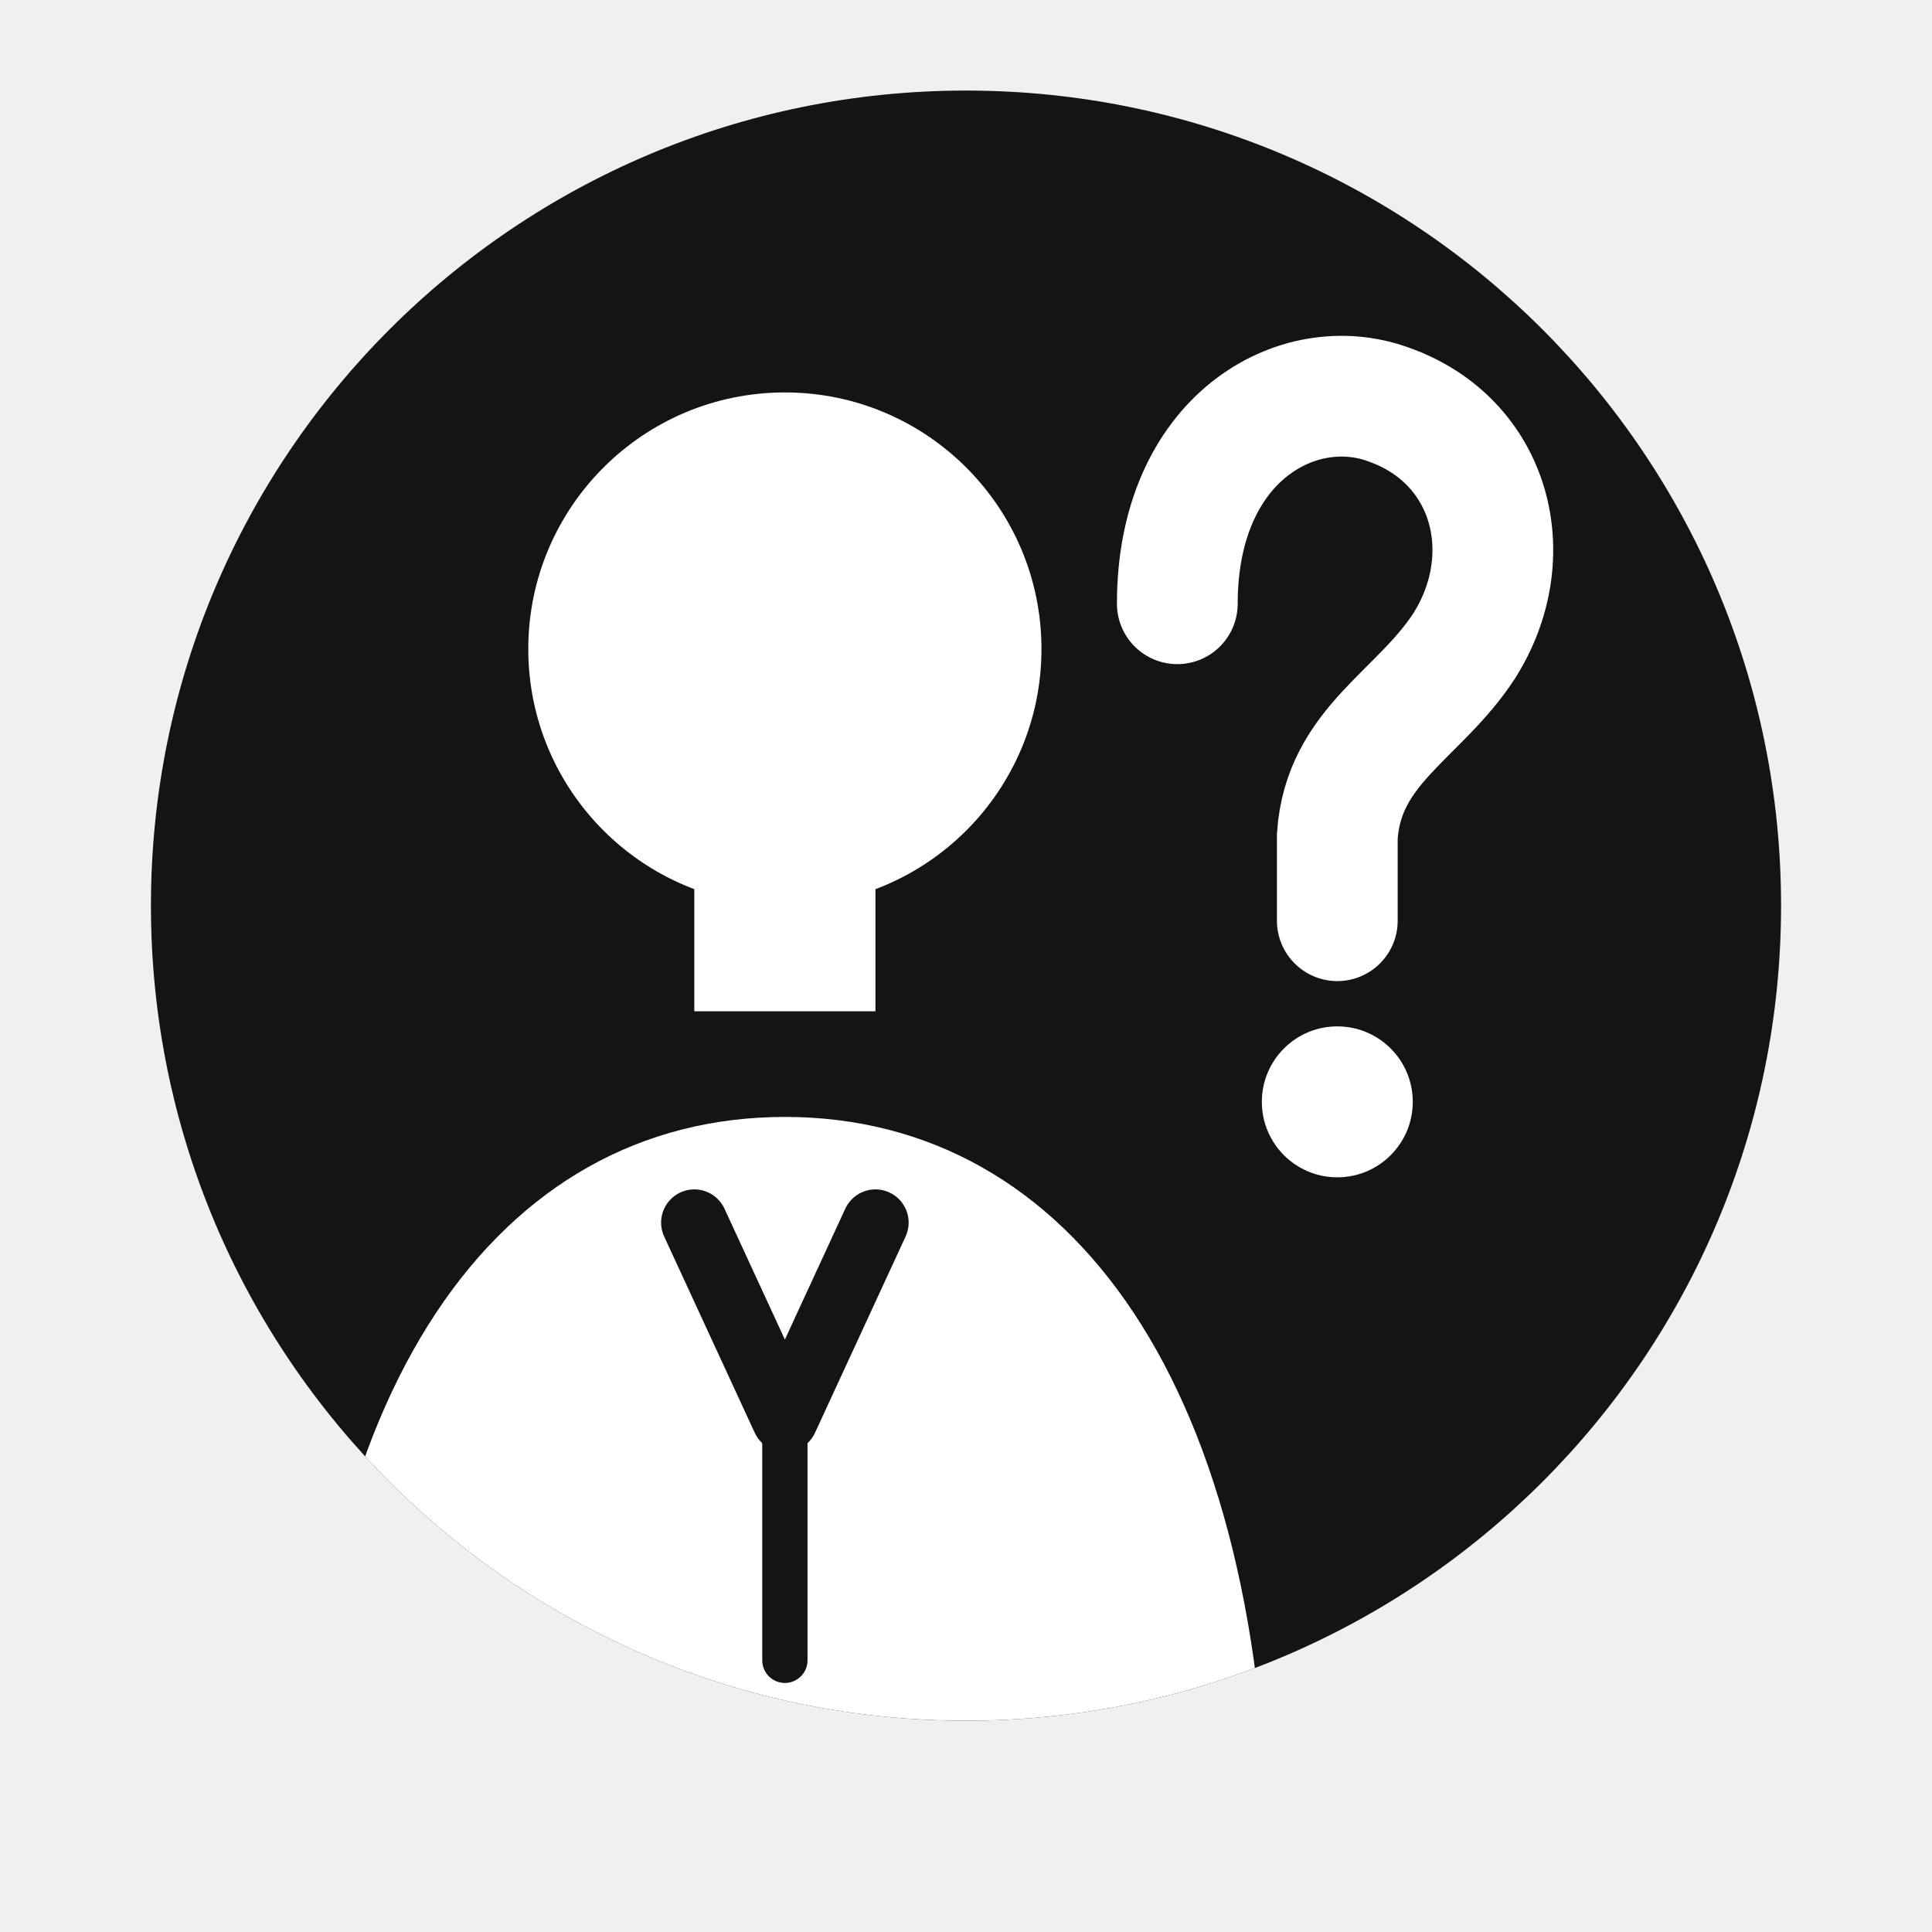
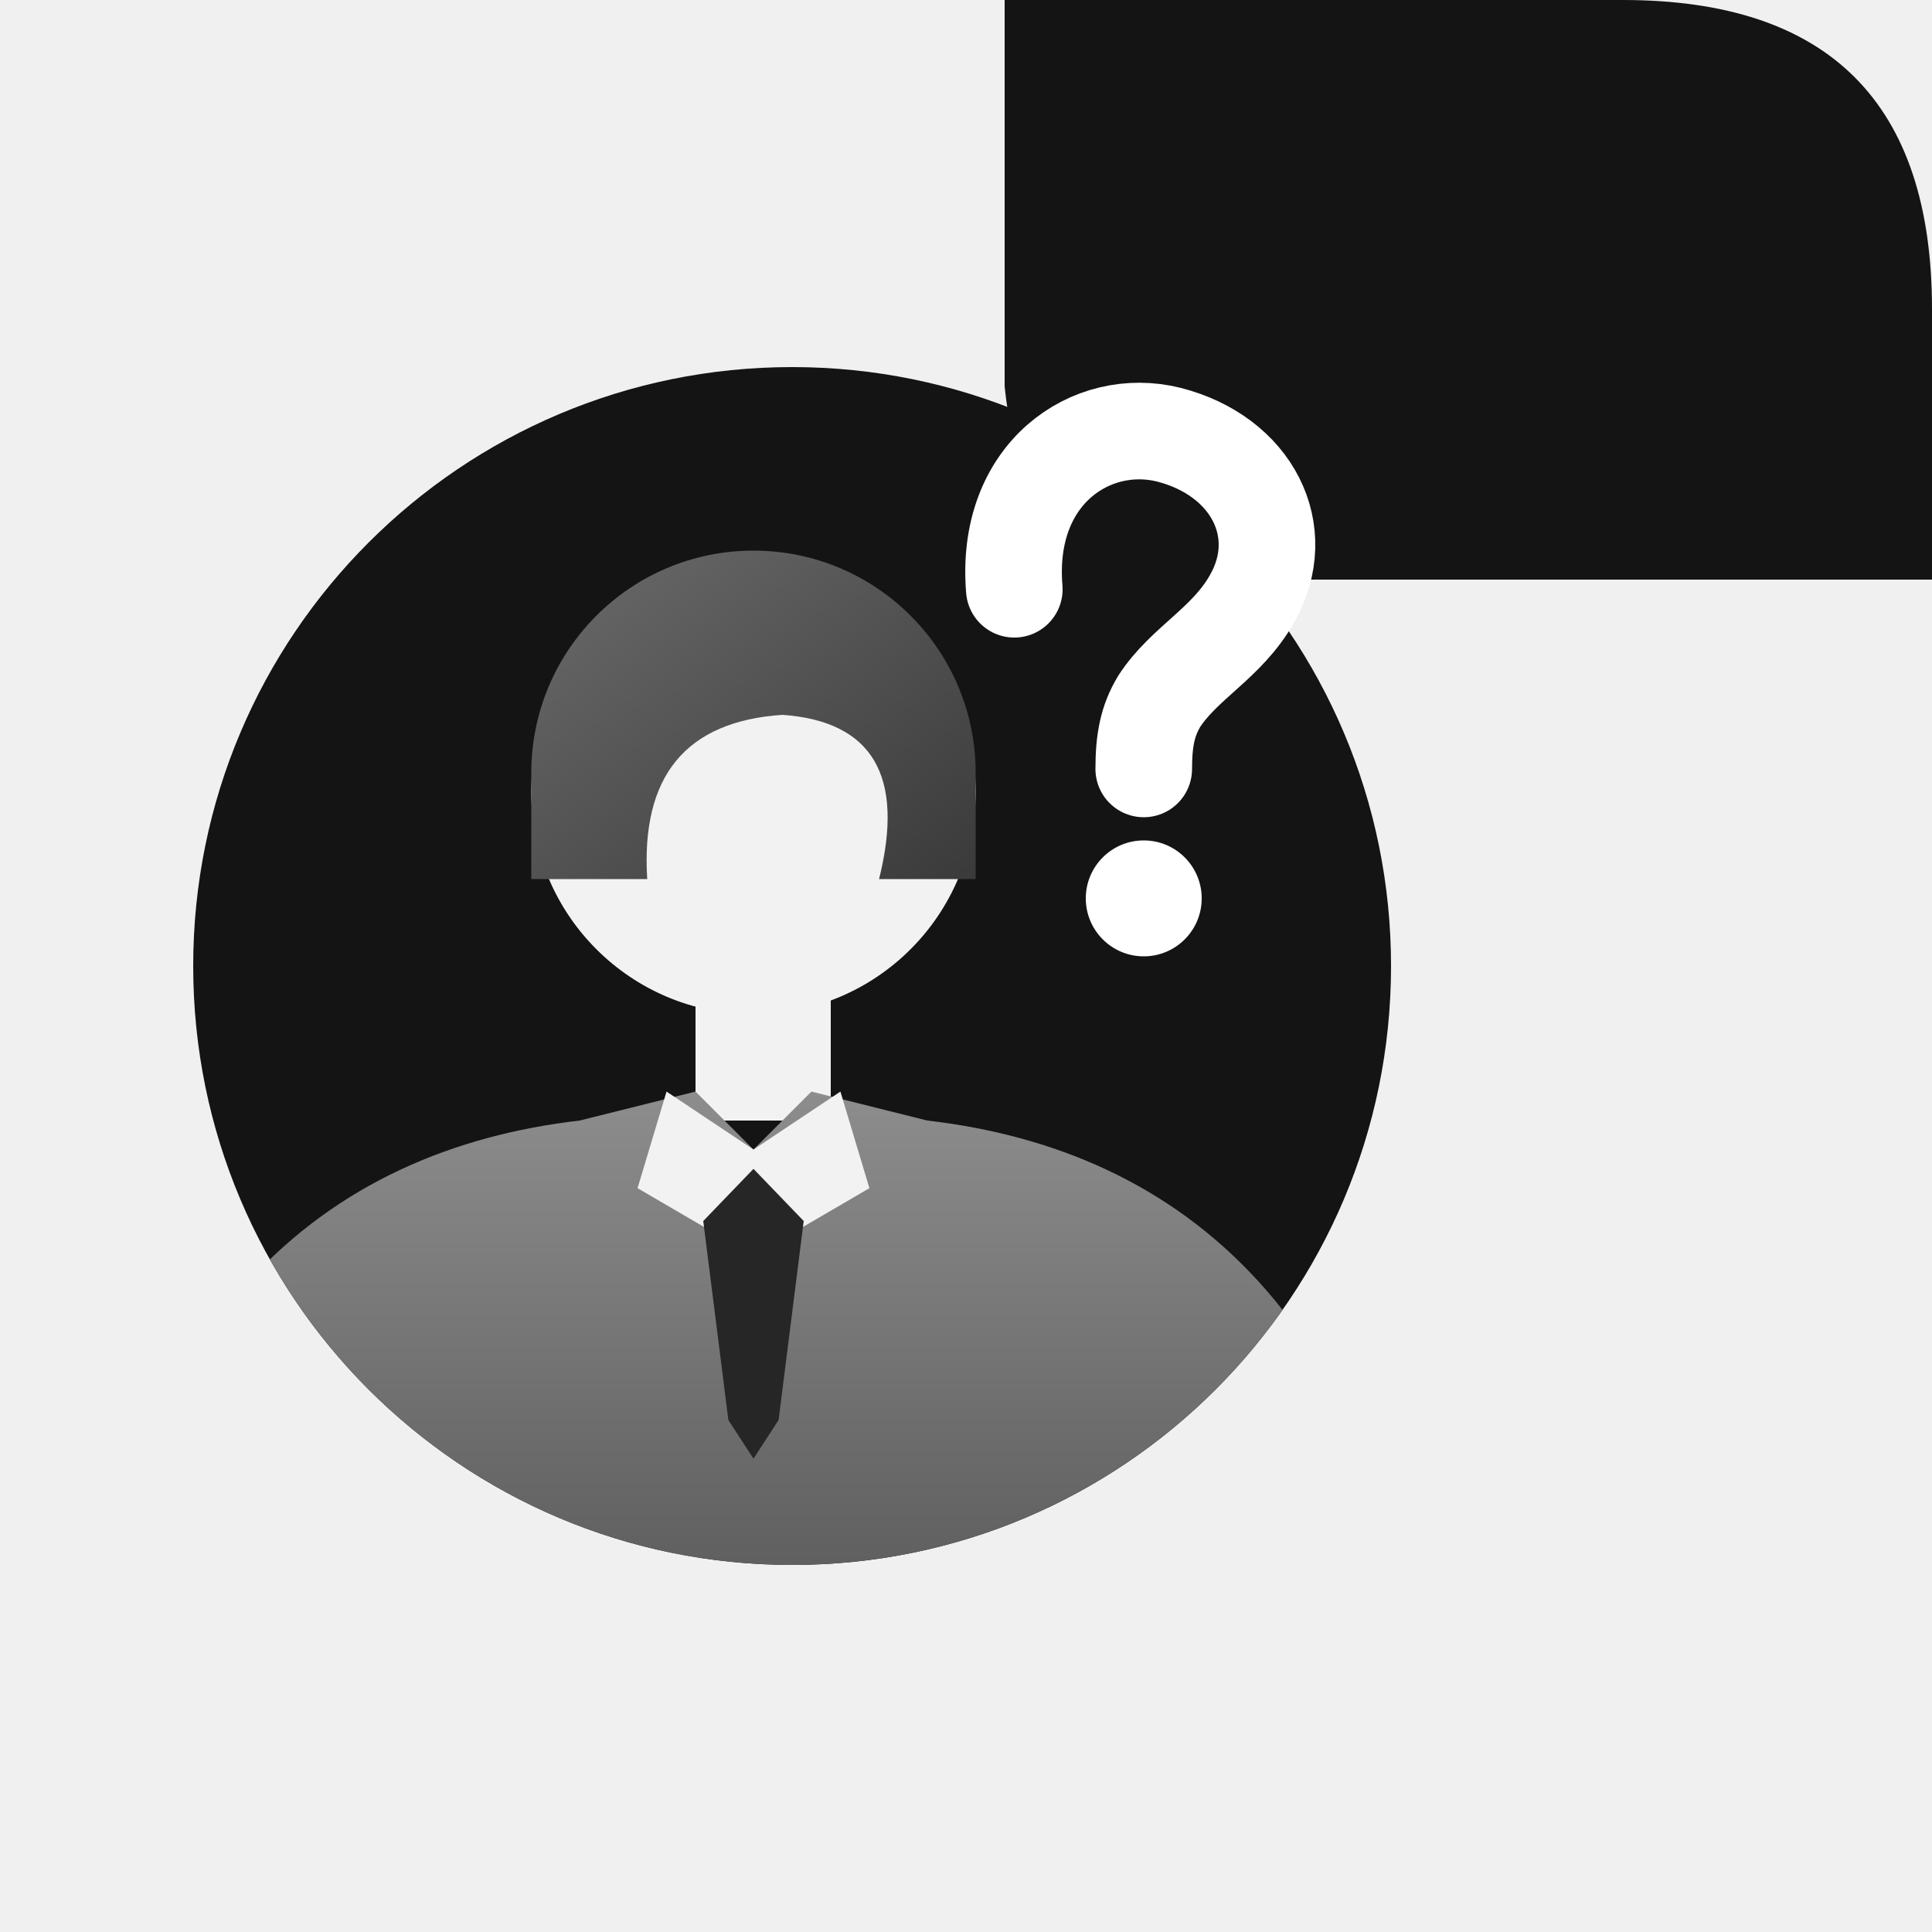
- <svg xmlns="http://www.w3.org/2000/svg" viewBox="0 0 64 64">
-   <circle cx="32" cy="30" r="27" fill="#141414" />
-   <clipPath id="bust">
-     <circle cx="32" cy="30" r="27" />
-   </clipPath>
-   <g clip-path="url(#bust)">
-     <circle cx="26" cy="21.5" r="8.5" fill="#fff" />
-     <rect x="23" y="28.5" width="6" height="5" fill="#fff" />
-     <path d="M10 62c0-16 6.5-25 16-25s16 9 16 25v4H10v-4z" fill="#fff" />
-     <path d="M23 40.5 26 47l3-6.5" stroke="#141414" stroke-width="2.2" fill="none" stroke-linejoin="round" stroke-linecap="round" />
-     <path d="M26 47v8" stroke="#141414" stroke-width="1.5" stroke-linecap="round" />
+ <svg xmlns="http://www.w3.org/2000/svg" viewBox="0 0 100 100">
+   <defs>
+     <clipPath id="askBust">
+       <circle cx="41" cy="50" r="31" />
+     </clipPath>
+     <linearGradient id="askHair" x1="0" y1="0" x2="1" y2="1">
+       <stop offset="0" stop-color="#6b6b6b" />
+       <stop offset="1" stop-color="#3a3a3a" />
+     </linearGradient>
+     <linearGradient id="askSuit" x1="0" y1="0" x2="0" y2="1">
+       <stop offset="0" stop-color="#8d8d8d" />
+       <stop offset="1" stop-color="#4f4f4f" />
+     </linearGradient>
+   </defs>
+   <g fill="#141414">
+     <circle cx="41" cy="50" r="31" />
+     <path d="M52 0 H84 Q100 0 100 16 V30 H62 Q53 30 52 20 Z" />
  </g>
-   <path d="M39 20c0-5.5 4-7.7 7-6.6 3.4 1.2 4.4 5 2.5 8-1.5 2.3-4 3.3-4.2 6.3v2.8" stroke="#fff" stroke-width="4" stroke-linecap="round" fill="none" />
-   <circle cx="44.3" cy="36.5" r="2.5" fill="#fff" />
+   <g clip-path="url(#askBust)">
+     <rect x="36" y="49" width="7" height="9" fill="#f2f2f2" />
+     <path d="M4 90 C6 68 17 59.5 30 58 L36 56.5 L39 59.5 L42 56.5 L48 58 C61 59.5 72 68 74 90 Z" fill="url(#askSuit)" />
+     <path d="M34.5 56.5 L39 59.5 L43.5 56.5 L45 61.5 L39 65 L33 61.5 Z" fill="#f2f2f2" />
+     <path d="M39 60.5 L41.6 63.2 L40.3 73.5 L39 75.5 L37.7 73.5 L36.4 63.2 Z" fill="#262626" />
+     <circle cx="39" cy="41" r="11.5" fill="#f2f2f2" />
+     <path d="M27.5 45.5 V40 A11.5 11.5 0 0 1 50.5 40 V45.5 H45.5 Q47.5 37.5 40.5 37 Q33 37.5 33.5 45.5 Z" fill="url(#askHair)" />
+   </g>
+   <path d="M52.5 30.5 C52 24.5 56.5 21.5 60.5 22.5 C64.8 23.6 66.8 27.5 64.8 31 C63.5 33.3 61.3 34.3 60 36.3 C59.4 37.3 59.2 38.3 59.2 39.8" fill="none" stroke="#fff" stroke-width="5" stroke-linecap="round" />
+   <circle cx="59.2" cy="46.5" r="3" fill="#fff" />
</svg>
